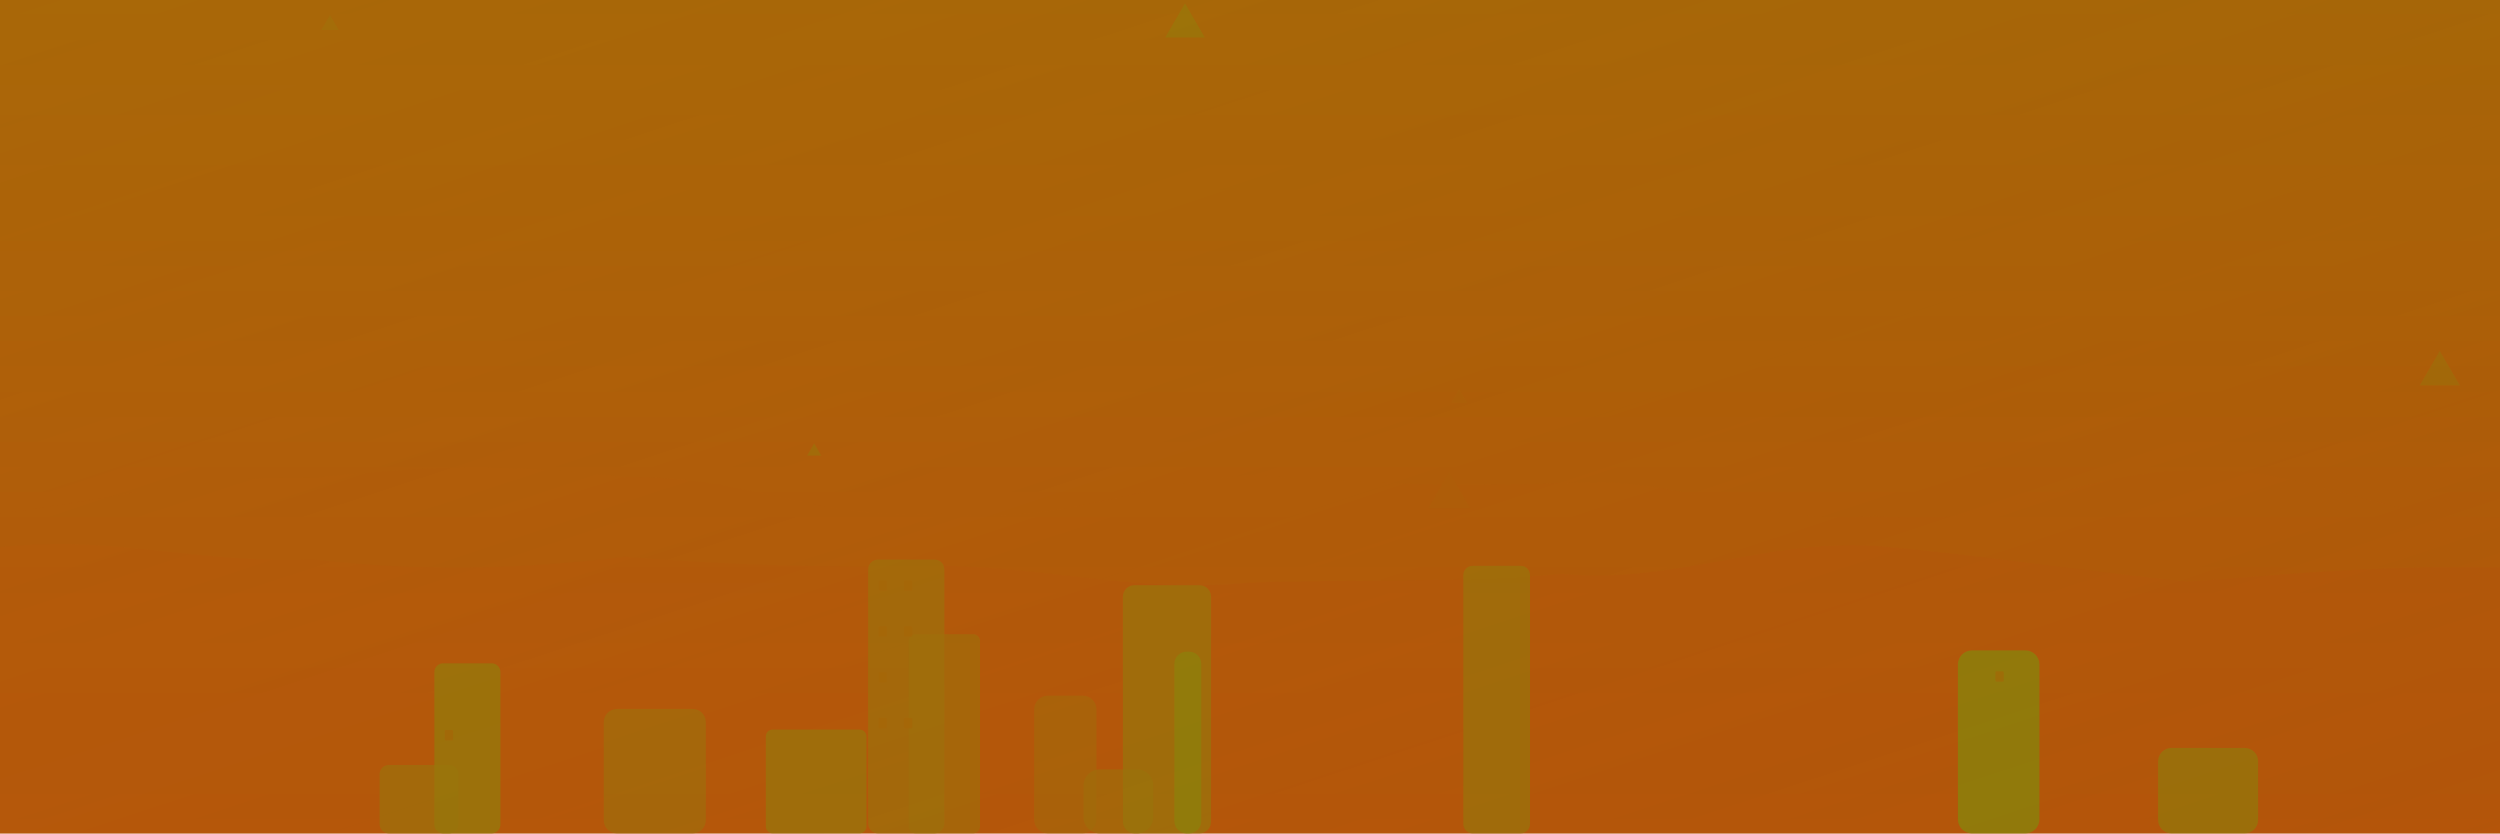
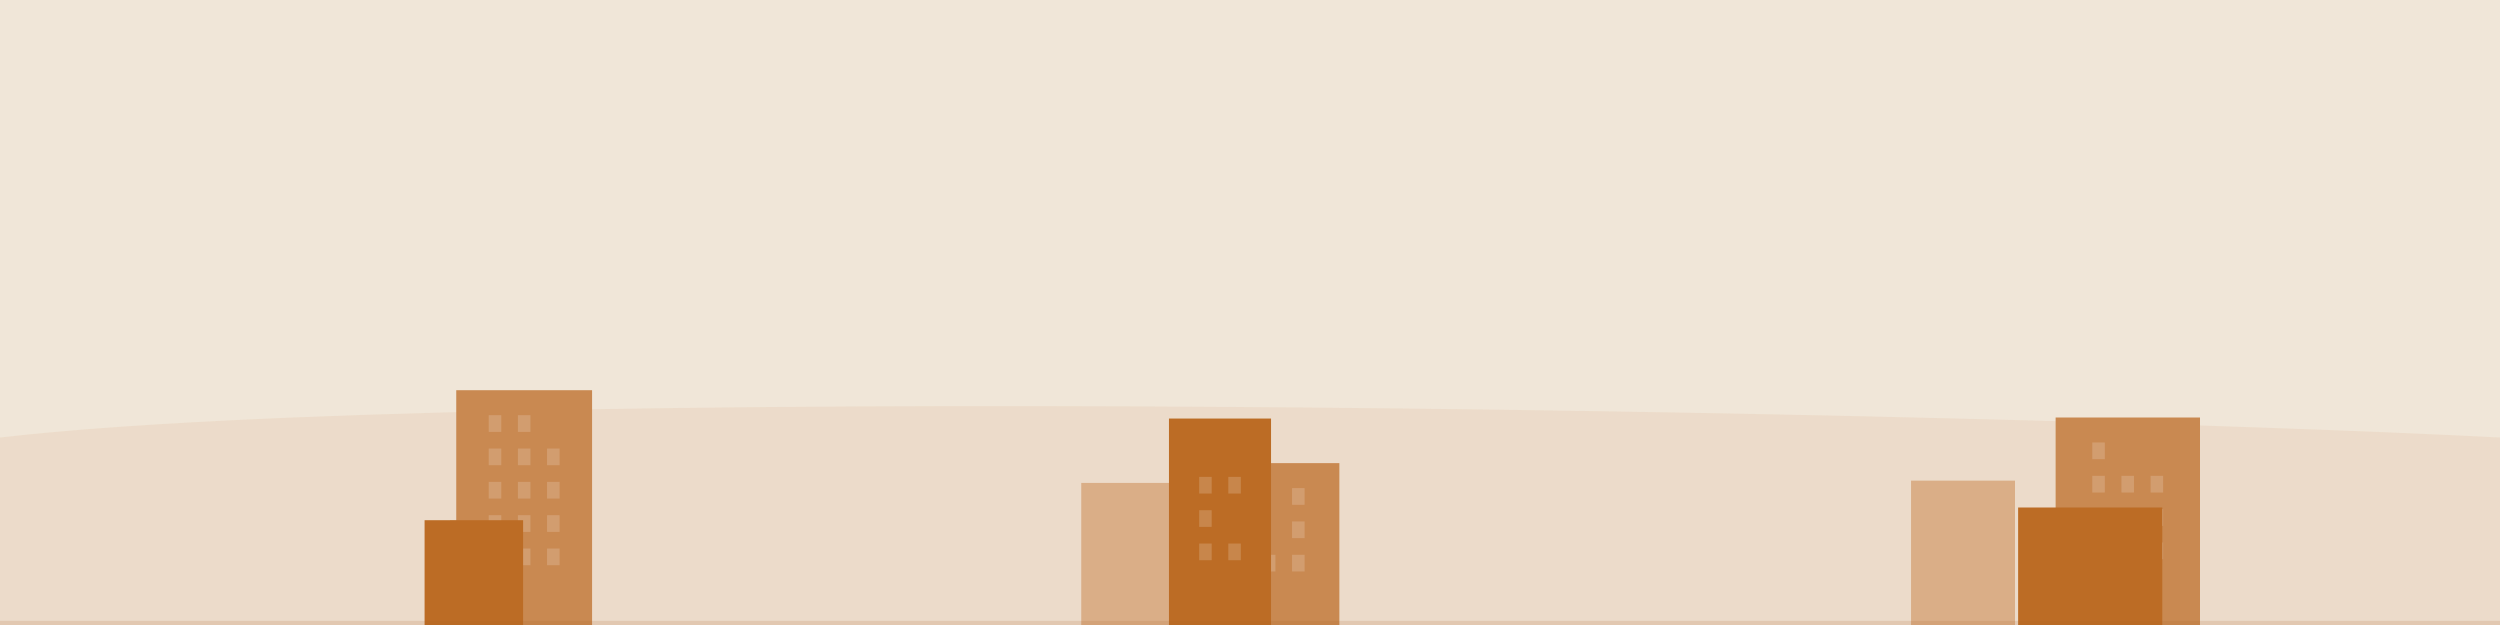
- <svg xmlns="http://www.w3.org/2000/svg" viewBox="0 0 1200 400" width="1200" height="400">
-   <defs>
-     <linearGradient id="bg" x1="0" y1="0" x2="0" y2="1">
-       <stop offset="0%" stop-color="#a16207" />
-       <stop offset="100%" stop-color="#c2410c" />
-     </linearGradient>
-     <linearGradient id="warm" x1="0" y1="0" x2="1" y2="1">
-       <stop offset="0%" stop-color="#ed9d15" stop-opacity="0.18" />
-       <stop offset="100%" stop-color="#ed9d15" stop-opacity="0.06" />
-     </linearGradient>
-   </defs>
-   <rect width="1200" height="400" fill="url(#bg)" />
-   <path d="M0 400 L0 246.468 C60.0 238.9, 90.0 228.2, 150.0 229.4 C210.0 223.3, 240.0 222.4, 300.0 229.0 C360.0 228.2, 390.0 249.9, 450.0 246.5 C510.0 252.0, 540.0 233.5, 600.0 227.9 C660.0 232.3, 690.0 233.6, 750.0 232.0 C810.0 227.3, 840.0 252.9, 900.0 247.6 C960.0 254.9, 990.0 227.5, 1050.0 225.8 C1110.0 223.4, 1140.0 249.7, 1200.0 248.4 L1200 400 Z" fill="#b64d0a" opacity="0.45" />
-   <path d="M0 400 L0 262.596 C52.5 256.6, 97.5 270.9, 150.0 268.4 C202.5 274.6, 247.5 273.4, 300.0 267.2 C352.5 271.7, 397.5 272.5, 450.0 271.5 C502.5 271.9, 547.5 284.9, 600.0 279.6 C652.5 277.8, 697.5 280.0, 750.0 275.4 C802.5 280.6, 847.5 258.4, 900.0 262.0 C952.5 266.4, 997.5 274.0, 1050.0 279.1 C1102.5 275.2, 1147.5 271.1, 1200.0 272.5 L1200 400 Z" fill="#c2410c" opacity="0.3" />
-   <rect x="520.1" y="369.3" width="33.5" height="30.7" rx="7.7" fill="#9a6b0c" opacity="0.79" />
-   <rect x="182.2" y="367.2" width="37.9" height="32.8" rx="4.4" fill="#93730d" opacity="0.81" />
-   <rect x="539.0" y="280.9" width="42.3" height="119.1" rx="5.5" fill="#84820d" opacity="0.70" />
-   <rect x="563.7" y="312.8" width="12.9" height="87.2" rx="5.8" fill="#71960d" opacity="0.78" />
-   <rect x="436.2" y="304.4" width="34.2" height="95.6" rx="3.3" fill="#8a7c0d" opacity="0.55" />
-   <rect x="939.8" y="312.2" width="39.1" height="87.8" rx="6.7" fill="#66a20d" opacity="0.76" />
-   <rect x="957.8" y="322.2" width="4" height="5" rx="0.5" fill="#a16207" opacity="0.6" />
-   <rect x="208.5" y="318.4" width="31.7" height="81.6" rx="4.2" fill="#83830d" opacity="0.83" />
-   <rect x="213.5" y="350.4" width="4" height="5" rx="0.5" fill="#a16207" opacity="0.6" />
-   <rect x="496.4" y="333.9" width="29.9" height="66.1" rx="6.6" fill="#966f0c" opacity="0.53" />
-   <rect x="416.7" y="268.6" width="36.6" height="131.4" rx="4.7" fill="#91750d" opacity="0.74" />
-   <rect x="421.7" y="278.6" width="4" height="5" rx="0.5" fill="#a16207" opacity="0.6" />
-   <rect x="433.9" y="278.6" width="4" height="5" rx="0.5" fill="#a16207" opacity="0.6" />
-   <rect x="421.7" y="300.6" width="4" height="5" rx="0.5" fill="#a16207" opacity="0.6" />
-   <rect x="433.9" y="300.6" width="4" height="5" rx="0.5" fill="#a16207" opacity="0.6" />
-   <rect x="421.7" y="322.6" width="4" height="5" rx="0.5" fill="#a16207" opacity="0.6" />
-   <rect x="421.7" y="344.6" width="4" height="5" rx="0.5" fill="#a16207" opacity="0.6" />
-   <rect x="433.9" y="344.6" width="4" height="5" rx="0.5" fill="#a16207" opacity="0.6" />
-   <rect x="289.8" y="340.3" width="49.0" height="59.7" rx="6.3" fill="#93720d" opacity="0.69" />
-   <rect x="702.4" y="271.6" width="32.0" height="128.4" rx="4.4" fill="#877f0d" opacity="0.70" />
-   <rect x="1035.9" y="359.0" width="48.0" height="41.0" rx="6.4" fill="#65a30d" opacity="0.52" />
-   <rect x="367.6" y="350.2" width="48.3" height="49.8" rx="3.3" fill="#74930d" opacity="0.58" />
-   <polygon points="1171.1,168.4 1161.5,185.0 1180.7,185.0" fill="#65a30d" opacity="0.28" />
-   <polygon points="158.4,7.2 154.2,14.4 162.6,14.4" fill="#65a30d" opacity="0.20" />
-   <polygon points="700.4,186.7 696.6,193.3 704.2,193.3" fill="#a16207" opacity="0.21" />
-   <polygon points="390.8,212.8 387.4,218.7 394.2,218.7" fill="#65a30d" opacity="0.34" />
-   <polygon points="695.6,226.5 685.6,243.9 705.7,243.9" fill="#a16207" opacity="0.15" />
-   <polygon points="568.8,1.6 559.3,18.0 578.3,18.0" fill="#65a30d" opacity="0.41" />
-   <rect width="1200" height="400" fill="url(#warm)" />
-   <rect width="1200" height="400" fill="#a16207" opacity="0.45" />
+ <svg xmlns="http://www.w3.org/2000/svg" viewBox="0 0 1200 300" width="1200" height="300">
+   <rect width="1200" height="300" fill="#f0e6d8" />
+   <path d="M0 300 L0 210.0 C225.4 184.0, 940.5 196.8, 1200 210.0 L1200 300 Z" fill="#e4c4a8" opacity="0.3" />
+   <rect x="216.0" y="249.7" width="53.6" height="50.3" fill="#daae87" />
+   <rect x="519.0" y="231.8" width="76.1" height="68.2" fill="#daae87" />
+   <rect x="917.3" y="230.7" width="49.9" height="69.3" fill="#daae87" />
+   <rect x="219.0" y="187.3" width="65.2" height="112.7" fill="#c98951" />
+   <rect x="234.6" y="199.3" width="6" height="8" fill="#dcb28e" opacity="0.5" />
+   <rect x="248.6" y="199.3" width="6" height="8" fill="#dcb28e" opacity="0.5" />
+   <rect x="234.6" y="215.3" width="6" height="8" fill="#dcb28e" opacity="0.5" />
+   <rect x="248.6" y="215.3" width="6" height="8" fill="#dcb28e" opacity="0.5" />
+   <rect x="262.6" y="215.3" width="6" height="8" fill="#dcb28e" opacity="0.5" />
+   <rect x="234.6" y="231.3" width="6" height="8" fill="#dcb28e" opacity="0.5" />
+   <rect x="248.6" y="231.3" width="6" height="8" fill="#dcb28e" opacity="0.5" />
+   <rect x="262.6" y="231.3" width="6" height="8" fill="#dcb28e" opacity="0.5" />
+   <rect x="234.6" y="247.3" width="6" height="8" fill="#dcb28e" opacity="0.5" />
+   <rect x="248.6" y="247.3" width="6" height="8" fill="#dcb28e" opacity="0.5" />
+   <rect x="262.6" y="247.3" width="6" height="8" fill="#dcb28e" opacity="0.5" />
+   <rect x="234.6" y="263.3" width="6" height="8" fill="#dcb28e" opacity="0.5" />
+   <rect x="248.6" y="263.3" width="6" height="8" fill="#dcb28e" opacity="0.5" />
+   <rect x="262.6" y="263.3" width="6" height="8" fill="#dcb28e" opacity="0.5" />
+   <rect x="575.5" y="222.3" width="67.4" height="77.7" fill="#c98951" />
+   <rect x="620.2" y="234.3" width="6" height="8" fill="#dcb28e" opacity="0.5" />
+   <rect x="592.2" y="250.3" width="6" height="8" fill="#dcb28e" opacity="0.5" />
+   <rect x="620.2" y="250.3" width="6" height="8" fill="#dcb28e" opacity="0.5" />
+   <rect x="592.2" y="266.3" width="6" height="8" fill="#dcb28e" opacity="0.5" />
+   <rect x="606.2" y="266.3" width="6" height="8" fill="#dcb28e" opacity="0.5" />
+   <rect x="620.2" y="266.3" width="6" height="8" fill="#dcb28e" opacity="0.5" />
+   <rect x="986.7" y="200.4" width="69.3" height="99.6" fill="#c98951" />
+   <rect x="1004.3" y="212.4" width="6" height="8" fill="#dcb28e" opacity="0.5" />
+   <rect x="1004.3" y="228.4" width="6" height="8" fill="#dcb28e" opacity="0.5" />
+   <rect x="1018.3" y="228.4" width="6" height="8" fill="#dcb28e" opacity="0.5" />
+   <rect x="1032.3" y="228.4" width="6" height="8" fill="#dcb28e" opacity="0.5" />
+   <rect x="1004.3" y="244.4" width="6" height="8" fill="#dcb28e" opacity="0.5" />
+   <rect x="1018.3" y="244.4" width="6" height="8" fill="#dcb28e" opacity="0.5" />
+   <rect x="1032.3" y="244.4" width="6" height="8" fill="#dcb28e" opacity="0.5" />
+   <rect x="1004.3" y="260.4" width="6" height="8" fill="#dcb28e" opacity="0.5" />
+   <rect x="1018.3" y="260.4" width="6" height="8" fill="#dcb28e" opacity="0.5" />
+   <rect x="1032.3" y="260.4" width="6" height="8" fill="#dcb28e" opacity="0.5" />
+   <rect x="203.8" y="249.7" width="47.3" height="50.3" fill="#bc6c25" />
+   <rect x="561.1" y="200.9" width="49.0" height="99.1" fill="#bc6c25" />
+   <rect x="575.6" y="228.9" width="6" height="8" fill="#d39f71" opacity="0.5" />
+   <rect x="589.6" y="228.9" width="6" height="8" fill="#d39f71" opacity="0.5" />
+   <rect x="575.6" y="244.9" width="6" height="8" fill="#d39f71" opacity="0.5" />
+   <rect x="575.6" y="260.9" width="6" height="8" fill="#d39f71" opacity="0.5" />
+   <rect x="589.6" y="260.9" width="6" height="8" fill="#d39f71" opacity="0.5" />
+   <rect x="968.7" y="243.6" width="69.2" height="56.4" fill="#bc6c25" />
+   <rect x="0" y="298" width="1200" height="2" fill="#a96121" opacity="0.15" />
</svg>
